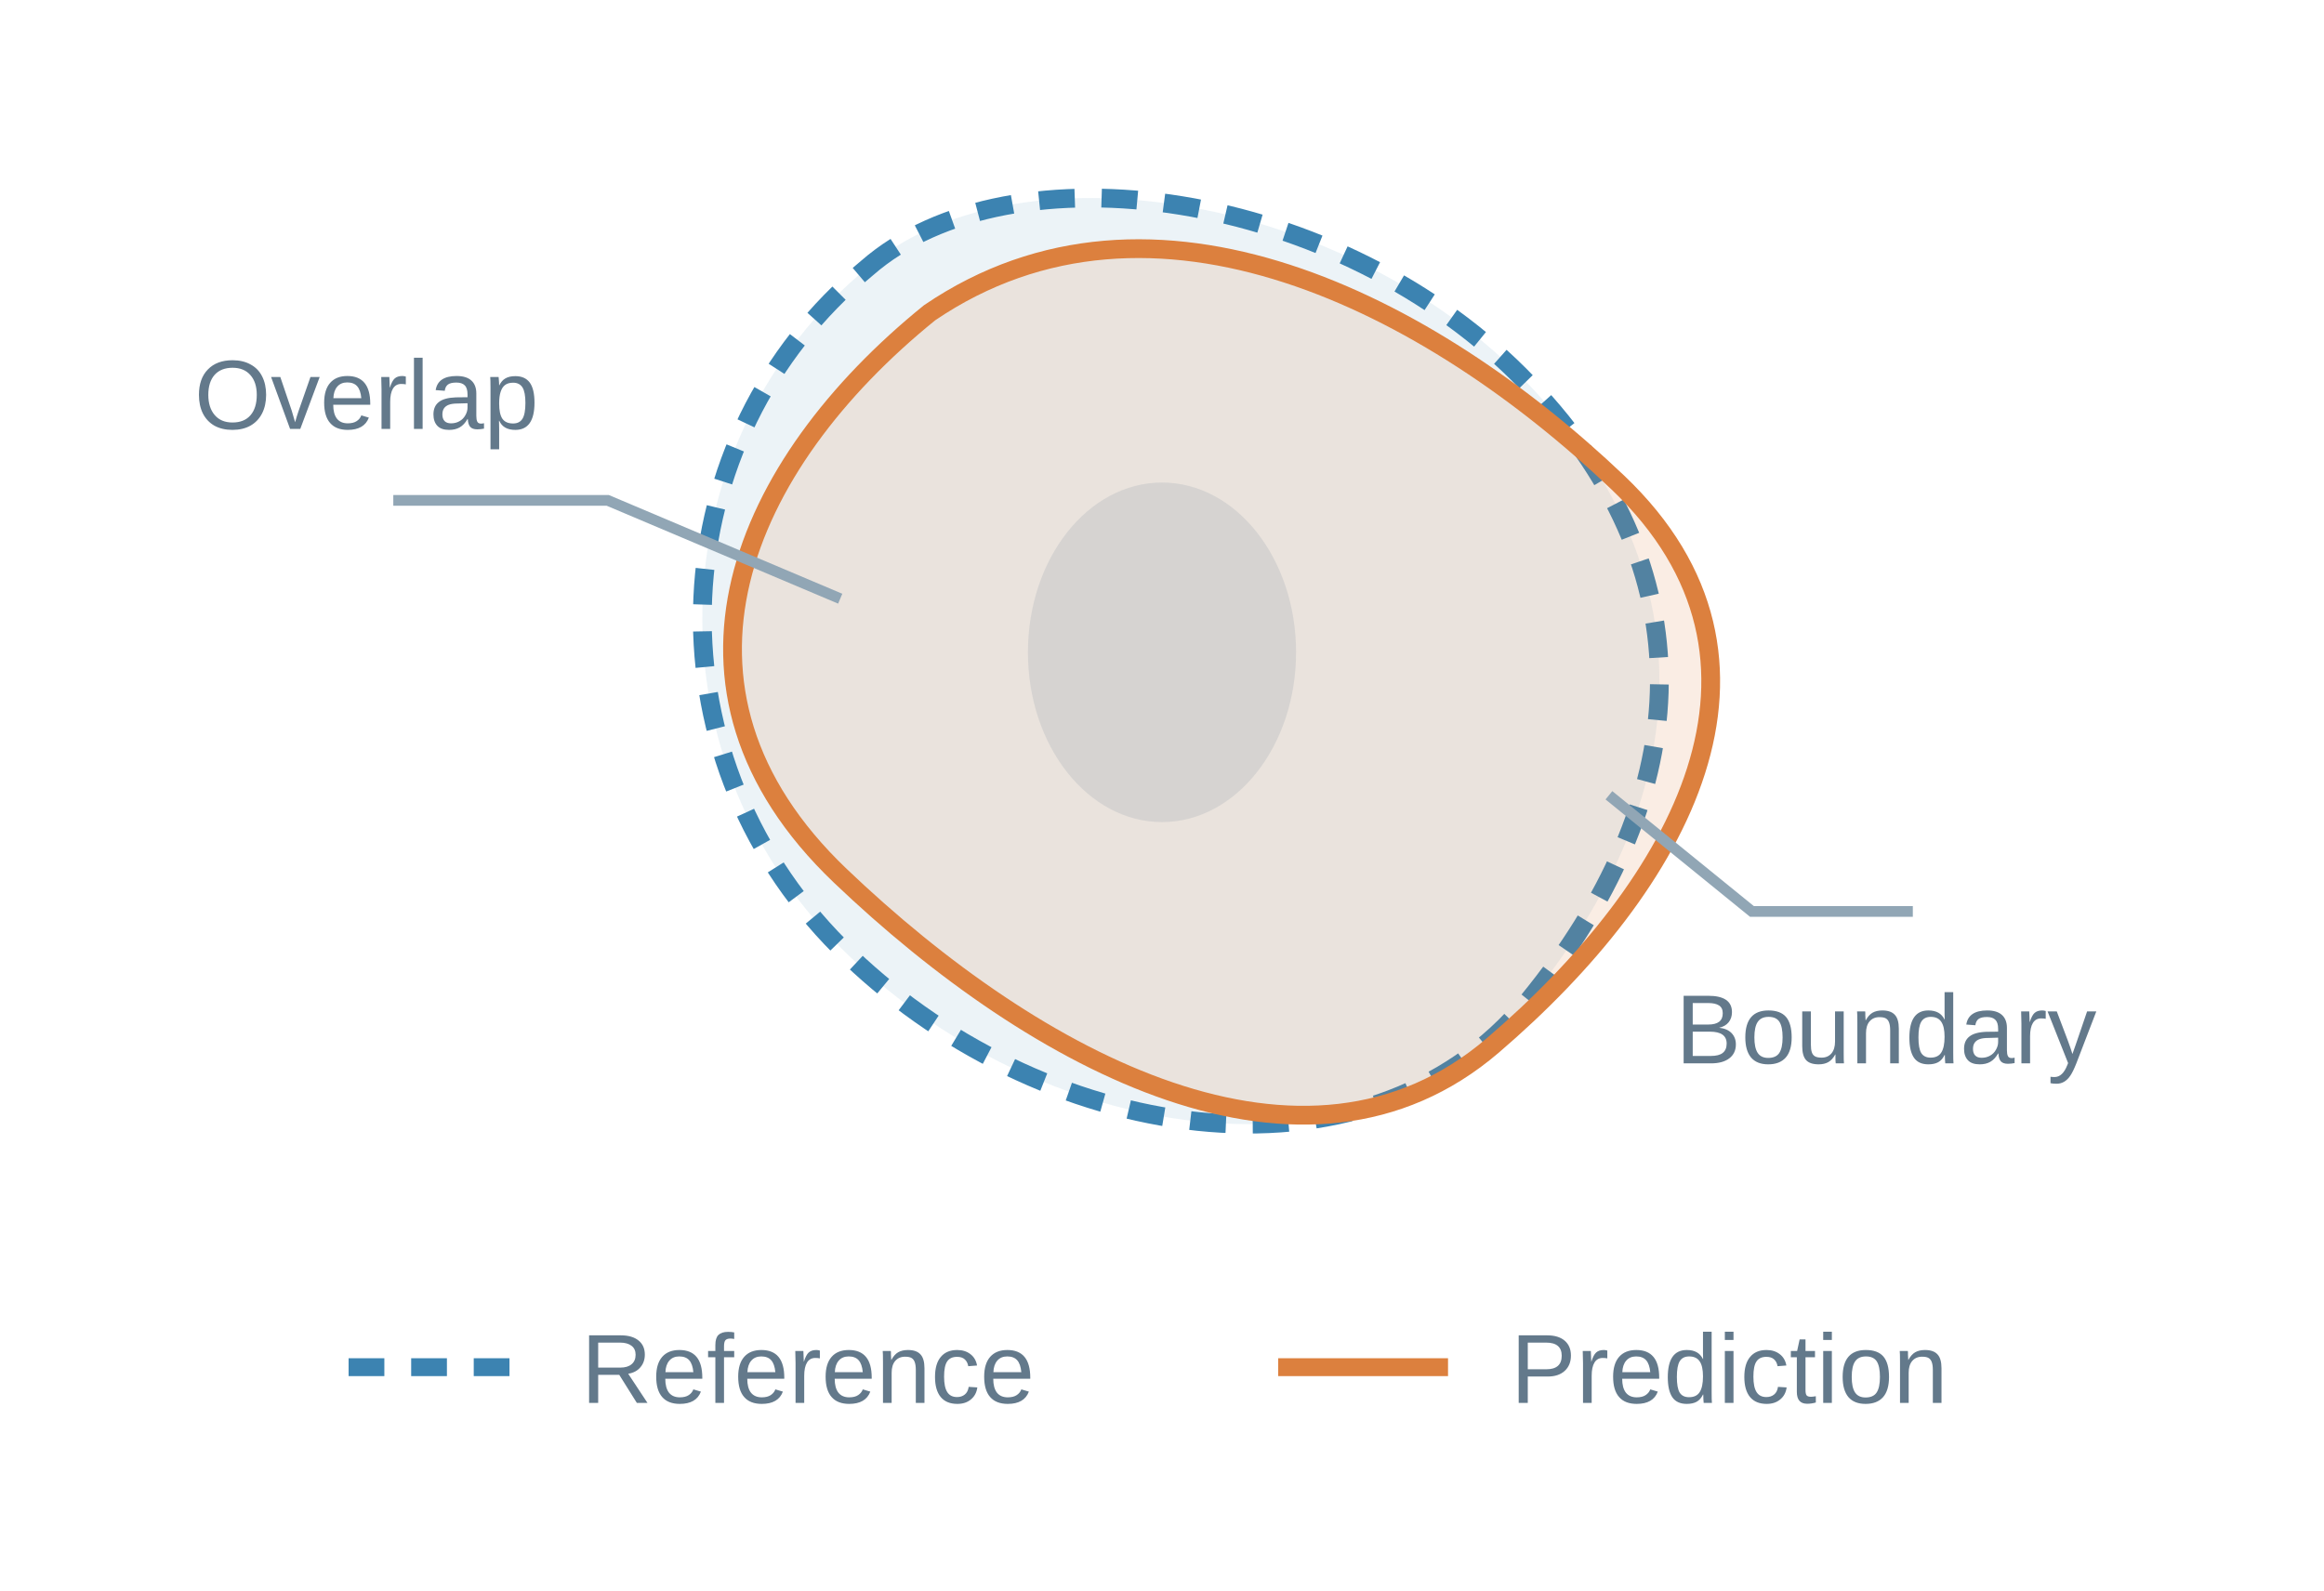
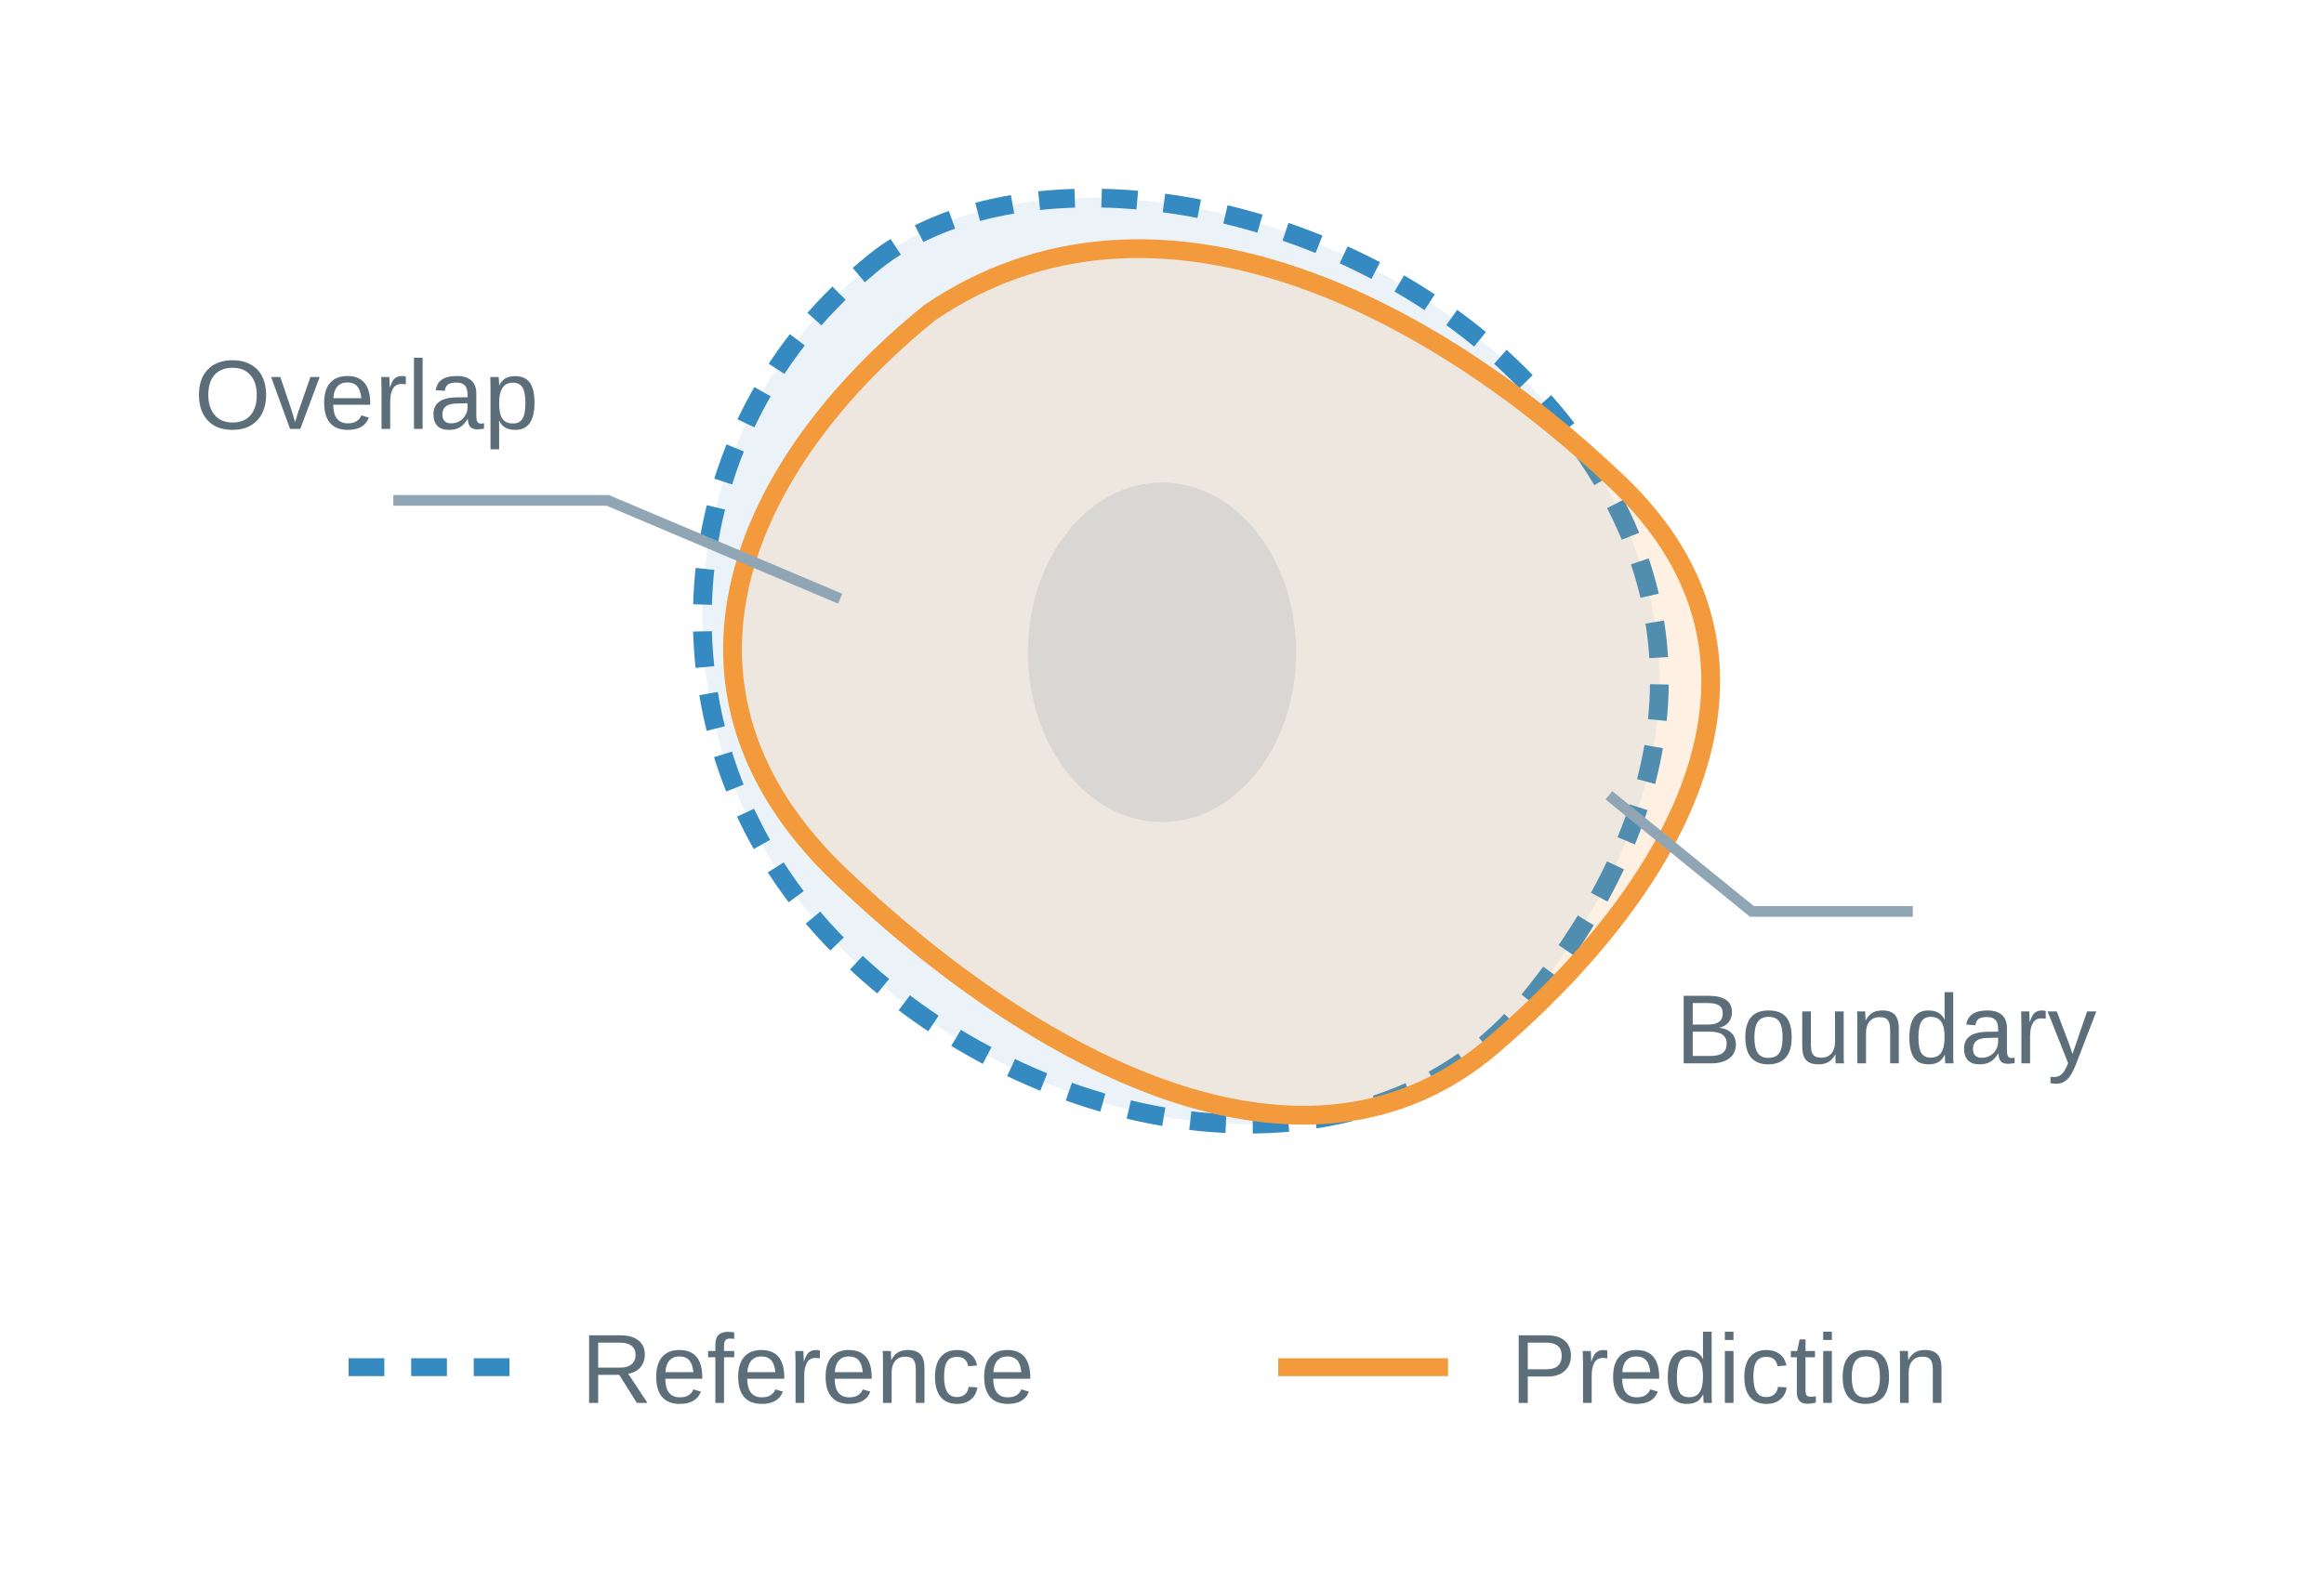
<svg xmlns="http://www.w3.org/2000/svg" width="260" height="178" viewBox="0 0 260 178" role="img" aria-labelledby="title">
  <defs>
    <pattern id="grid" width="16" height="16" patternUnits="userSpaceOnUse">
      <circle cx="1" cy="1" r=".65" fill="#c9d8e3" />
    </pattern>
    <filter id="soft">
      <feGaussianBlur stdDeviation="3" />
    </filter>
  </defs>
-   <path d="M97 30C113 16 150 21 171 43S189 90 171 112 116 128 94 106 74 49 97 30Z" fill="#3c83b1" fill-opacity=".1" stroke="#3c83b1" stroke-width="2.1" stroke-dasharray="4 3" />
-   <path d="M104 35C129 18 160 34 181 54S188 99 167 117 116 119 94 98 83 52 104 35Z" fill="#dc803e" fill-opacity=".14" stroke="#dc803e" stroke-width="2.1" />
+   <path d="M97 30C113 16 150 21 171 43S189 90 171 112 116 128 94 106 74 49 97 30Z" fill="#358BC1" fill-opacity=".1" stroke="#358BC1" stroke-width="2.1" stroke-dasharray="4 3" />
+   <path d="M104 35C129 18 160 34 181 54S188 99 167 117 116 119 94 98 83 52 104 35Z" fill="#F39A3D" fill-opacity=".14" stroke="#F39A3D" stroke-width="2.1" />
  <ellipse cx="130" cy="73" rx="15" ry="19" fill="#8192a2" fill-opacity=".19" />
  <path d="M44 56h24l26 11M214 102h-18l-16-13" fill="none" stroke="#91a6b5" stroke-width="1.2" />
-   <text x="41" y="48" text-anchor="middle" font-family="Arial, sans-serif" font-size="11" fill="#63798b">Overlap</text>
-   <text x="211" y="119" text-anchor="middle" font-family="Arial, sans-serif" font-size="11" fill="#63798b">Boundary</text>
-   <path d="M39 153h19" stroke="#3c83b1" stroke-width="2" stroke-dasharray="4 3" />
-   <text x="65" y="157" text-anchor="start" font-family="Arial, sans-serif" font-size="11" fill="#63798b">Reference</text>
-   <path d="M143 153h19" stroke="#dc803e" stroke-width="2" />
-   <text x="169" y="157" text-anchor="start" font-family="Arial, sans-serif" font-size="11" fill="#63798b">Prediction</text>
+   <text x="41" y="48" text-anchor="middle" font-family="Arial, sans-serif" font-size="11" fill="#5C6E79">Overlap</text>
+   <text x="211" y="119" text-anchor="middle" font-family="Arial, sans-serif" font-size="11" fill="#5C6E79">Boundary</text>
+   <path d="M39 153h19" stroke="#358BC1" stroke-width="2" stroke-dasharray="4 3" />
+   <text x="65" y="157" text-anchor="start" font-family="Arial, sans-serif" font-size="11" fill="#5C6E79">Reference</text>
+   <path d="M143 153h19" stroke="#F39A3D" stroke-width="2" />
+   <text x="169" y="157" text-anchor="start" font-family="Arial, sans-serif" font-size="11" fill="#5C6E79">Prediction</text>
</svg>
